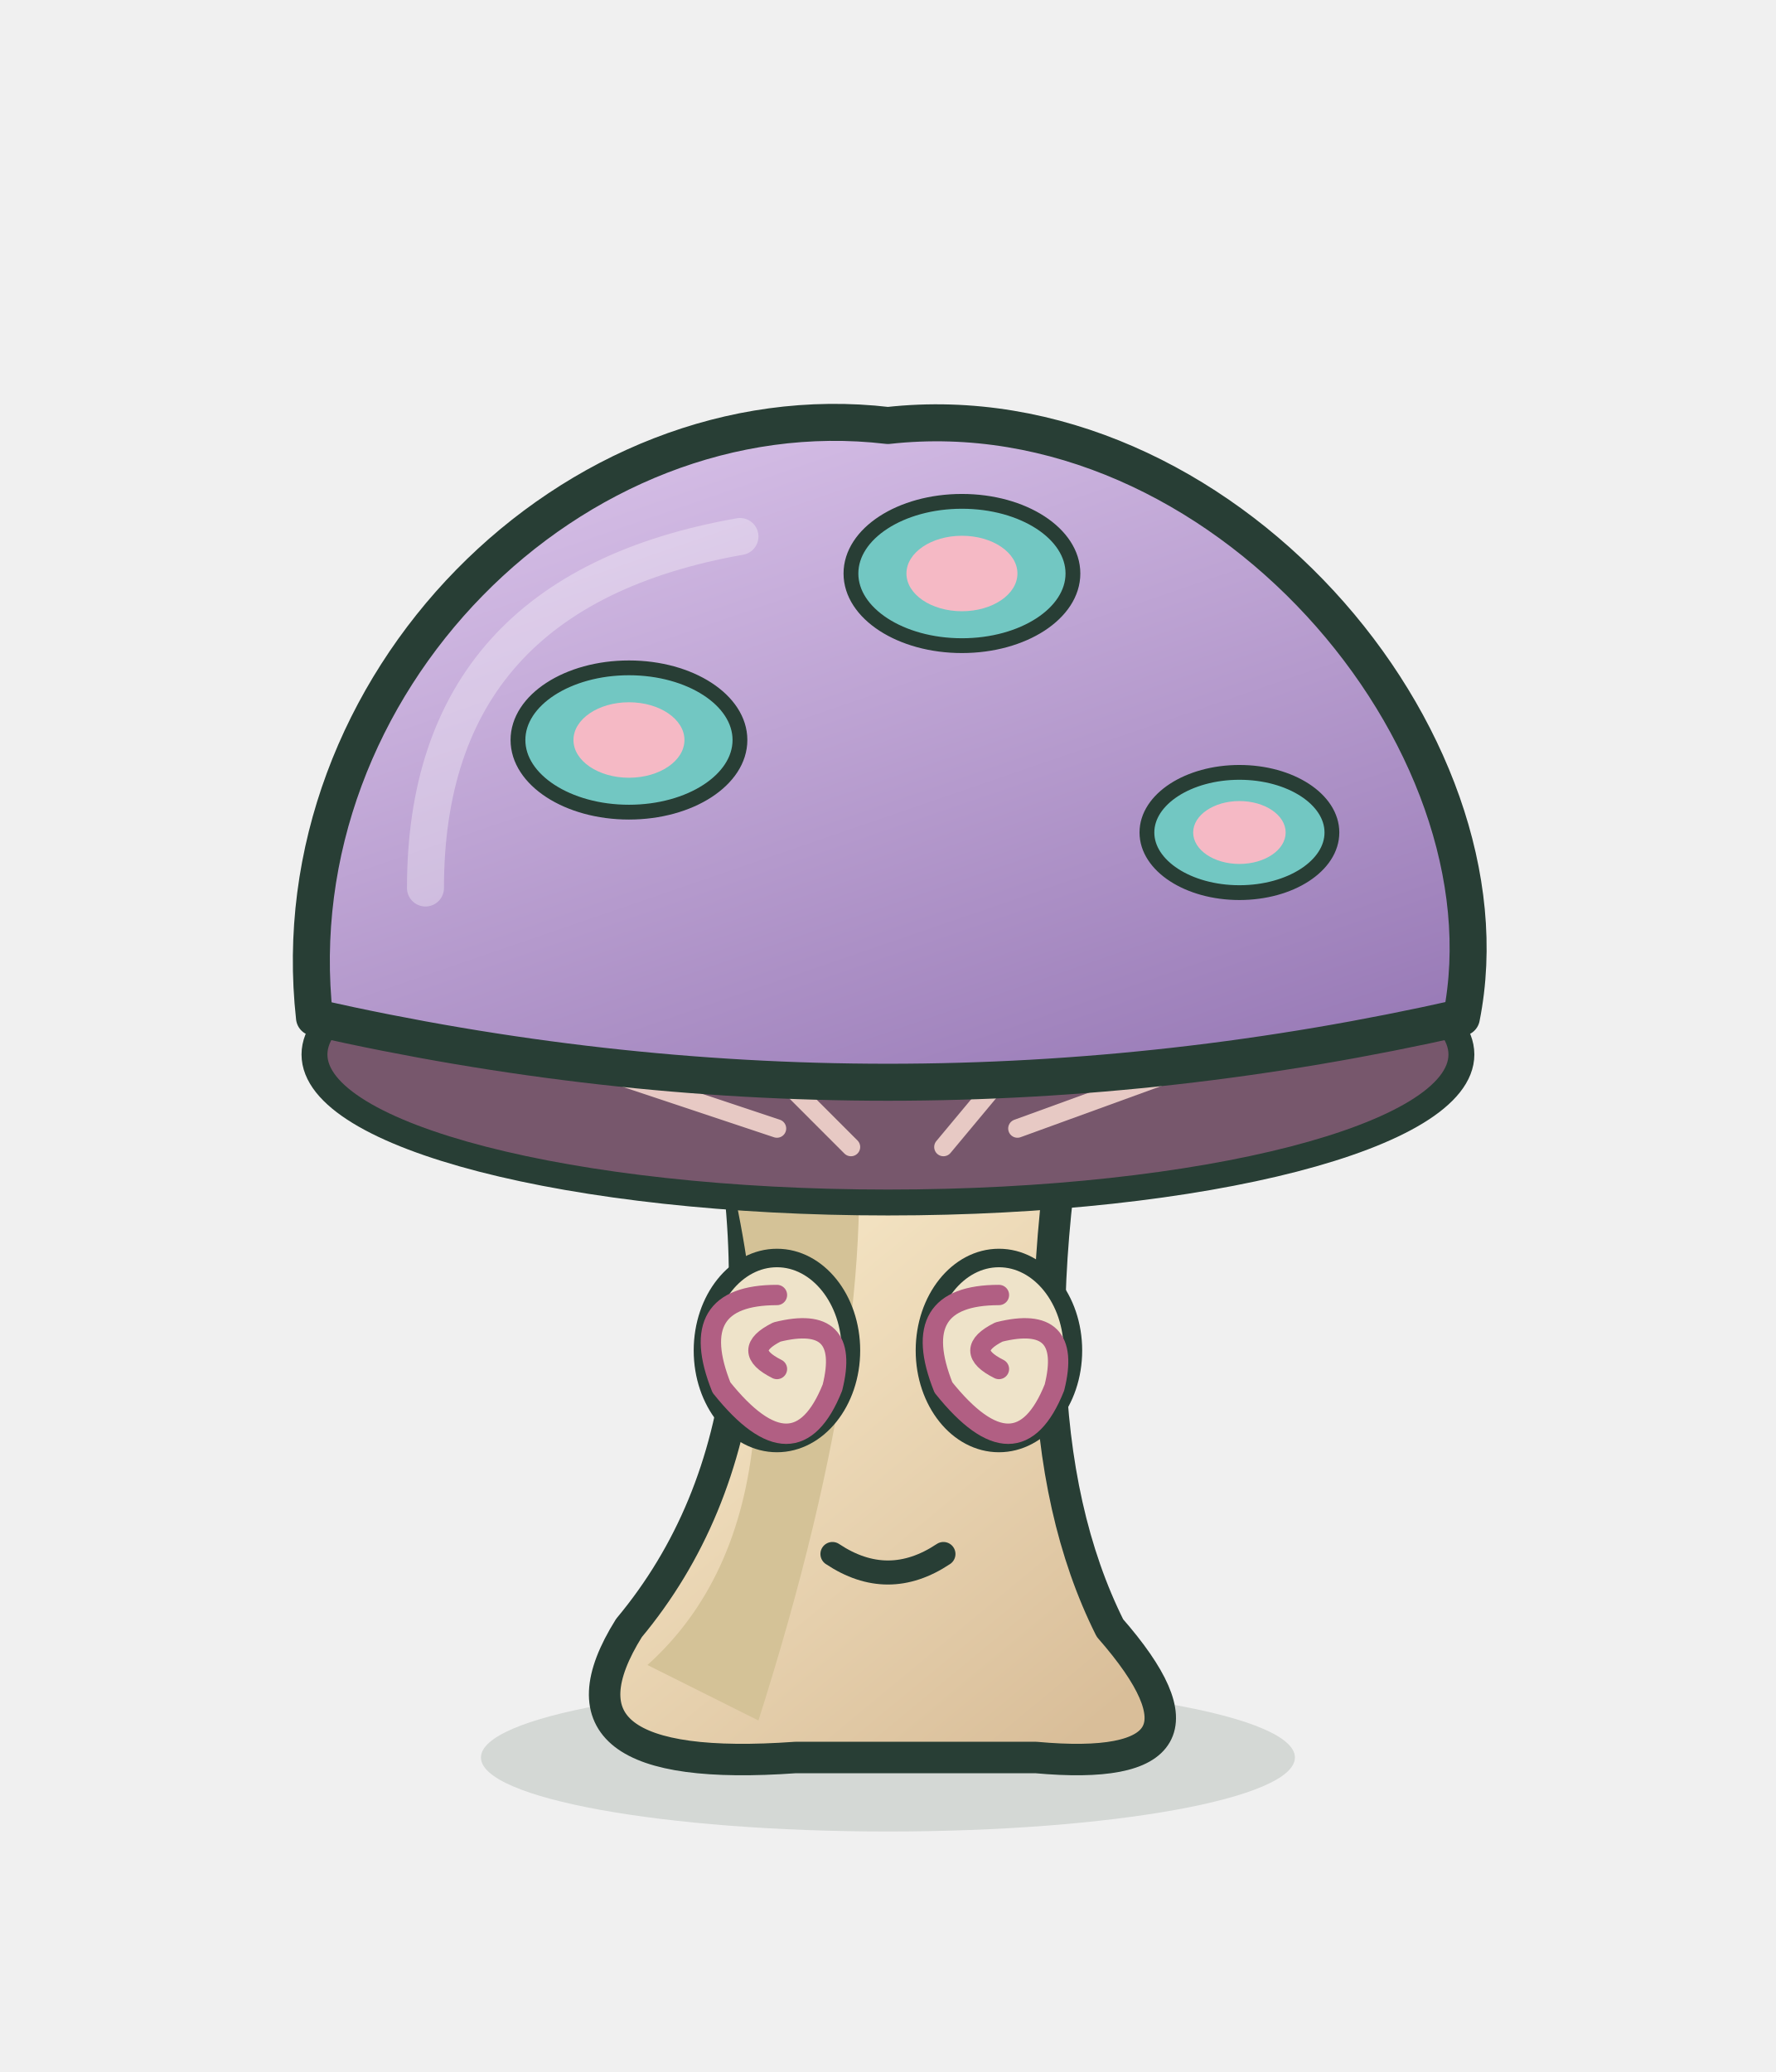
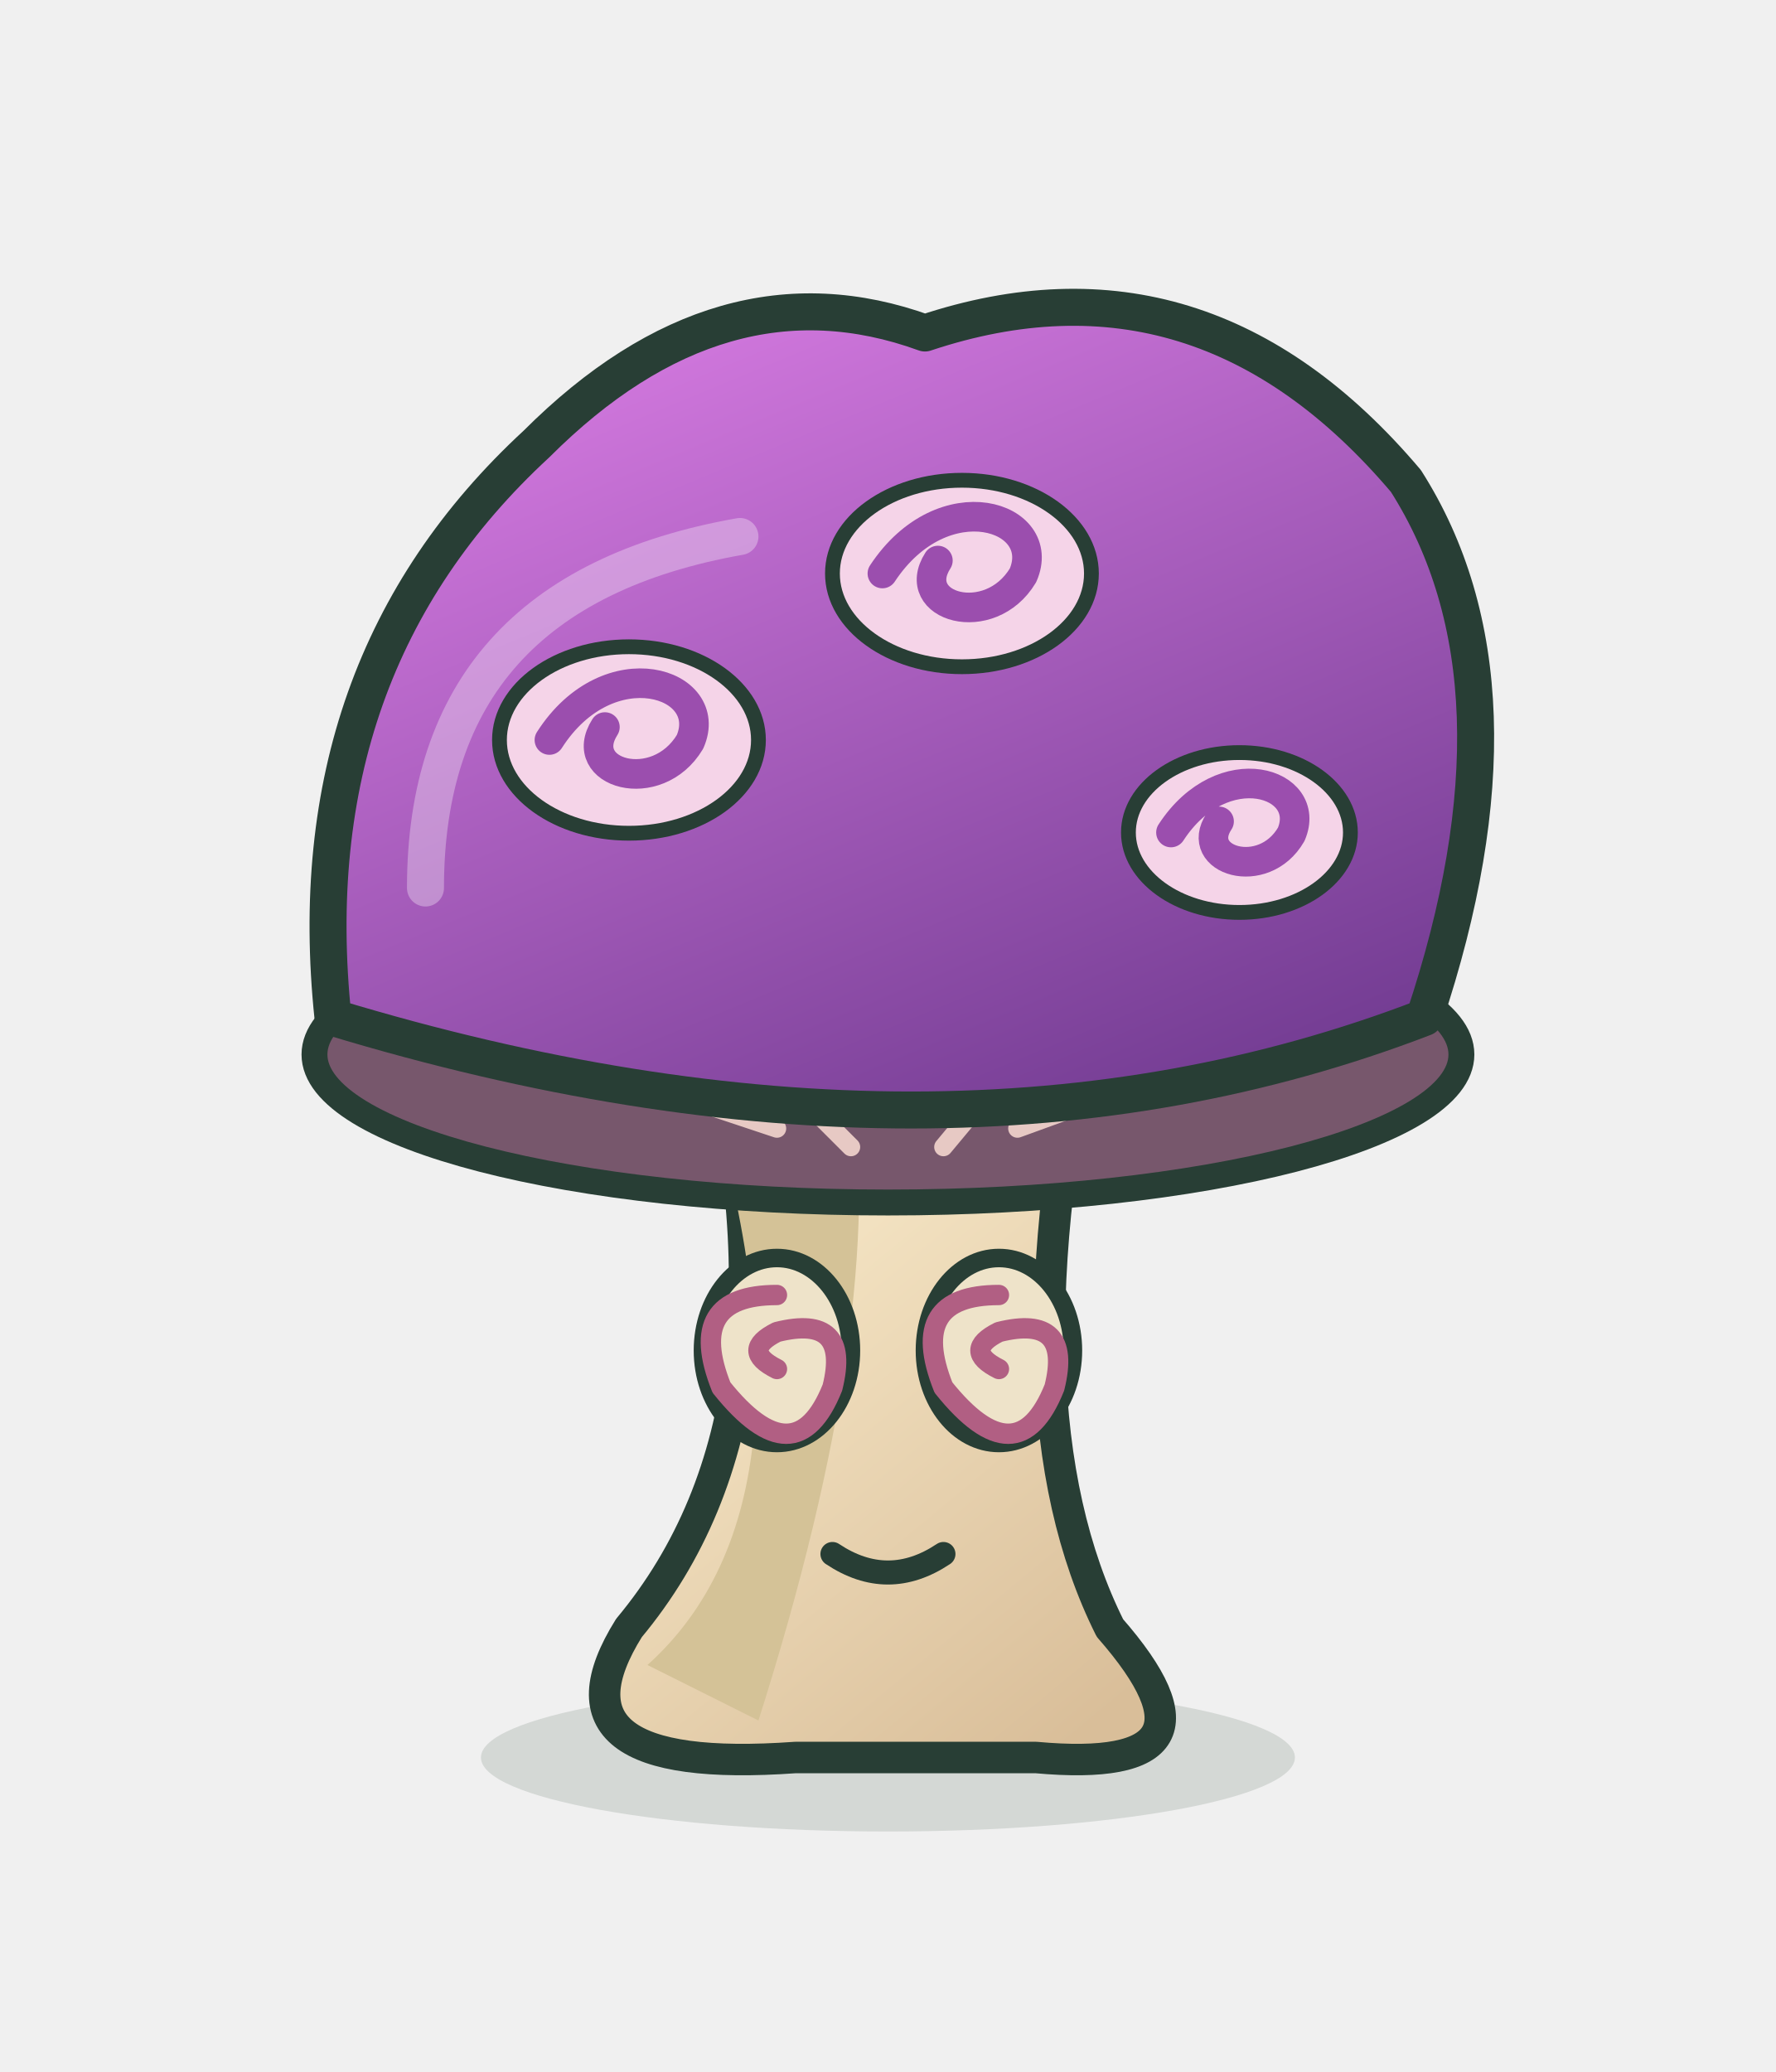
<svg xmlns="http://www.w3.org/2000/svg" width="192" height="224" viewBox="-48 -60 96 112" data-plant-kind="hypno_shroom" data-art-signature="6ddcae942f11">
  <defs>
    <linearGradient id="pea" x1=".2" y1="0" x2=".8" y2="1">
      <stop stop-color="#b7dc7a" />
      <stop offset="1" stop-color="#55904d" />
    </linearGradient>
    <linearGradient id="leaf" x1=".2" y1="0" x2=".8" y2="1">
      <stop stop-color="#88b758" />
      <stop offset="1" stop-color="#3d774b" />
    </linearGradient>
    <linearGradient id="gold" x1=".2" y1="0" x2=".8" y2="1">
      <stop stop-color="#fbe4a0" />
      <stop offset="1" stop-color="#d6953f" />
    </linearGradient>
    <linearGradient id="sun" x1=".2" y1="0" x2=".8" y2="1">
      <stop stop-color="#f0bd65" />
      <stop offset="1" stop-color="#bf813d" />
    </linearGradient>
    <linearGradient id="cream" x1=".2" y1="0" x2=".8" y2="1">
      <stop stop-color="#fff3d4" />
      <stop offset="1" stop-color="#d9be99" />
    </linearGradient>
    <linearGradient id="bark" x1=".2" y1="0" x2=".8" y2="1">
      <stop stop-color="#dcb474" />
      <stop offset="1" stop-color="#aa783f" />
    </linearGradient>
    <linearGradient id="ice" x1=".2" y1="0" x2=".8" y2="1">
      <stop stop-color="#d7f5f4" />
      <stop offset="1" stop-color="#72abc8" />
    </linearGradient>
    <linearGradient id="mint" x1=".2" y1="0" x2=".8" y2="1">
      <stop stop-color="#bfe8cb" />
      <stop offset="1" stop-color="#599993" />
    </linearGradient>
    <linearGradient id="rose" x1=".2" y1="0" x2=".8" y2="1">
      <stop stop-color="#f3b6bd" />
      <stop offset="1" stop-color="#c36282" />
    </linearGradient>
    <linearGradient id="violet" x1=".2" y1="0" x2=".8" y2="1">
      <stop stop-color="#d9c2e9" />
      <stop offset="1" stop-color="#997bb7" />
    </linearGradient>
    <linearGradient id="plum" x1=".2" y1="0" x2=".8" y2="1">
      <stop stop-color="#a995c5" />
      <stop offset="1" stop-color="#665c8a" />
    </linearGradient>
    <linearGradient id="night" x1=".2" y1="0" x2=".8" y2="1">
      <stop stop-color="#6e6b88" />
      <stop offset="1" stop-color="#35394e" />
    </linearGradient>
    <linearGradient id="fire" x1=".2" y1="0" x2=".8" y2="1">
      <stop stop-color="#fbc478" />
      <stop offset="1" stop-color="#dc7243" />
    </linearGradient>
    <linearGradient id="stone" x1=".2" y1="0" x2=".8" y2="1">
      <stop stop-color="#b3bbae" />
      <stop offset="1" stop-color="#747f7b" />
    </linearGradient>
+     <linearGradient id="hypno" x1=".2" y1="0" x2=".8" y2="1">
+       <stop stop-color="#d77be2" />
+       <stop offset="1" stop-color="#713b91" />
+     </linearGradient>
  </defs>
  <ellipse cx="0" cy="35" rx="22" ry="4" fill="#233e2b" stroke="none" stroke-width="1.4" opacity=".14" />
  <path d="M-10 -6 Q-4 16 -14 28 Q-19 36 -5 35 L8 35 Q19 36 12 28 Q6 16 11 -6Z" fill="url(#cream)" stroke="#283e35" stroke-width="1.7" stroke-linejoin="round" stroke-linecap="round" />
  <path d="M-10 -2 Q-3 21 -13 30 L-7 33 Q0 11 -2 -2Z" fill="#d4c297" stroke="none" stroke-width="1.7" stroke-linejoin="round" stroke-linecap="round" />
  <ellipse cx="0" cy="-3" rx="31" ry="8" fill="#77576c" stroke="#283e35" stroke-width="1.4" />
  <path d="M-18 -3 L-6 1 M-8 -4 L-2 2 M8 -4 L3 2 M18 -3 L7 1" fill="none" stroke="#e7c9c4" stroke-width="1" stroke-linejoin="round" stroke-linecap="round" />
-   <path d="M-31 -5 C-33 -23 -17 -39 0 -37 C18 -39 34 -20 31 -5 Q0 2 -31 -5Z" fill="url(#violet)" stroke="#283e35" stroke-width="2" stroke-linejoin="round" stroke-linecap="round" />
+   <path d="M-30 -5 Q-32 -24 -19 -36 Q-9 -46 2 -42 Q17 -47 28 -34 Q35 -23 29 -5 Q3 5 -30 -5Z" fill="url(#hypno)" stroke="#283e35" stroke-width="2" stroke-linejoin="round" stroke-linecap="round" />
  <path d="M-25 -12 Q-25 -28 -8 -31" fill="none" stroke="#ffffff" stroke-width="2" stroke-linejoin="round" stroke-linecap="round" opacity=".32" />
-   <ellipse cx="-14" cy="-20" rx="6" ry="3.9" fill="#72c7c2" stroke="#283e35" stroke-width="0.8" />
-   <ellipse cx="-14" cy="-20" rx="3.0" ry="2.04" fill="#f5b9c5" stroke="none" stroke-width="1.4" />
-   <ellipse cx="4" cy="-29" rx="6" ry="3.9" fill="#72c7c2" stroke="#283e35" stroke-width="0.8" />
-   <ellipse cx="4" cy="-29" rx="3.0" ry="2.04" fill="#f5b9c5" stroke="none" stroke-width="1.4" />
-   <ellipse cx="19" cy="-15" rx="5" ry="3.25" fill="#72c7c2" stroke="#283e35" stroke-width="0.8" />
-   <ellipse cx="19" cy="-15" rx="2.5" ry="1.7" fill="#f5b9c5" stroke="none" stroke-width="1.4" />
+   <ellipse cx="-14" cy="-20" rx="7" ry="5.04" fill="#f5d4e8" stroke="#283e35" stroke-width="0.8" />
+   <path d="M-18.3 -20.0 C-15.1 -25.0 -9.3 -23.1 -10.7 -19.9 C-12.5 -16.9 -16.9 -18.2 -15.3 -20.7" fill="none" stroke="#9b4eae" stroke-width="1.6" stroke-linejoin="round" stroke-linecap="round" />
+   <ellipse cx="4" cy="-29" rx="7" ry="5.04" fill="#f5d4e8" stroke="#283e35" stroke-width="0.8" />
+   <path d="M-0.3 -29.0 C3.0 -34.0 8.7 -32.1 7.3 -28.9 C5.5 -25.9 1.1 -27.2 2.7 -29.7" fill="none" stroke="#9b4eae" stroke-width="1.6" stroke-linejoin="round" stroke-linecap="round" />
+   <ellipse cx="19" cy="-15" rx="6" ry="4.32" fill="#f5d4e8" stroke="#283e35" stroke-width="0.8" />
+   <path d="M15.3 -15.0 C18.1 -19.3 23.0 -17.7 21.8 -14.9 C20.3 -12.3 16.5 -13.5 17.9 -15.6" fill="none" stroke="#9b4eae" stroke-width="1.6" stroke-linejoin="round" stroke-linecap="round" />
  <ellipse cx="-6" cy="13" rx="4" ry="5" fill="#eee3c9" stroke="#283e35" stroke-width="1" />
  <path d="M-6 10 q-5 0 -3 5 q4 5 6 0 q1 -4 -3 -3 q-2 1 0 2" fill="none" stroke="#b15f83" stroke-width="1.1" stroke-linejoin="round" stroke-linecap="round" />
  <ellipse cx="6" cy="13" rx="4" ry="5" fill="#eee3c9" stroke="#283e35" stroke-width="1" />
  <path d="M6 10 q-5 0 -3 5 q4 5 6 0 q1 -4 -3 -3 q-2 1 0 2" fill="none" stroke="#b15f83" stroke-width="1.1" stroke-linejoin="round" stroke-linecap="round" />
  <path d="M-3 24 q3 2 6 0" fill="none" stroke="#283e35" stroke-width="1.3" stroke-linejoin="round" stroke-linecap="round" />
</svg>
